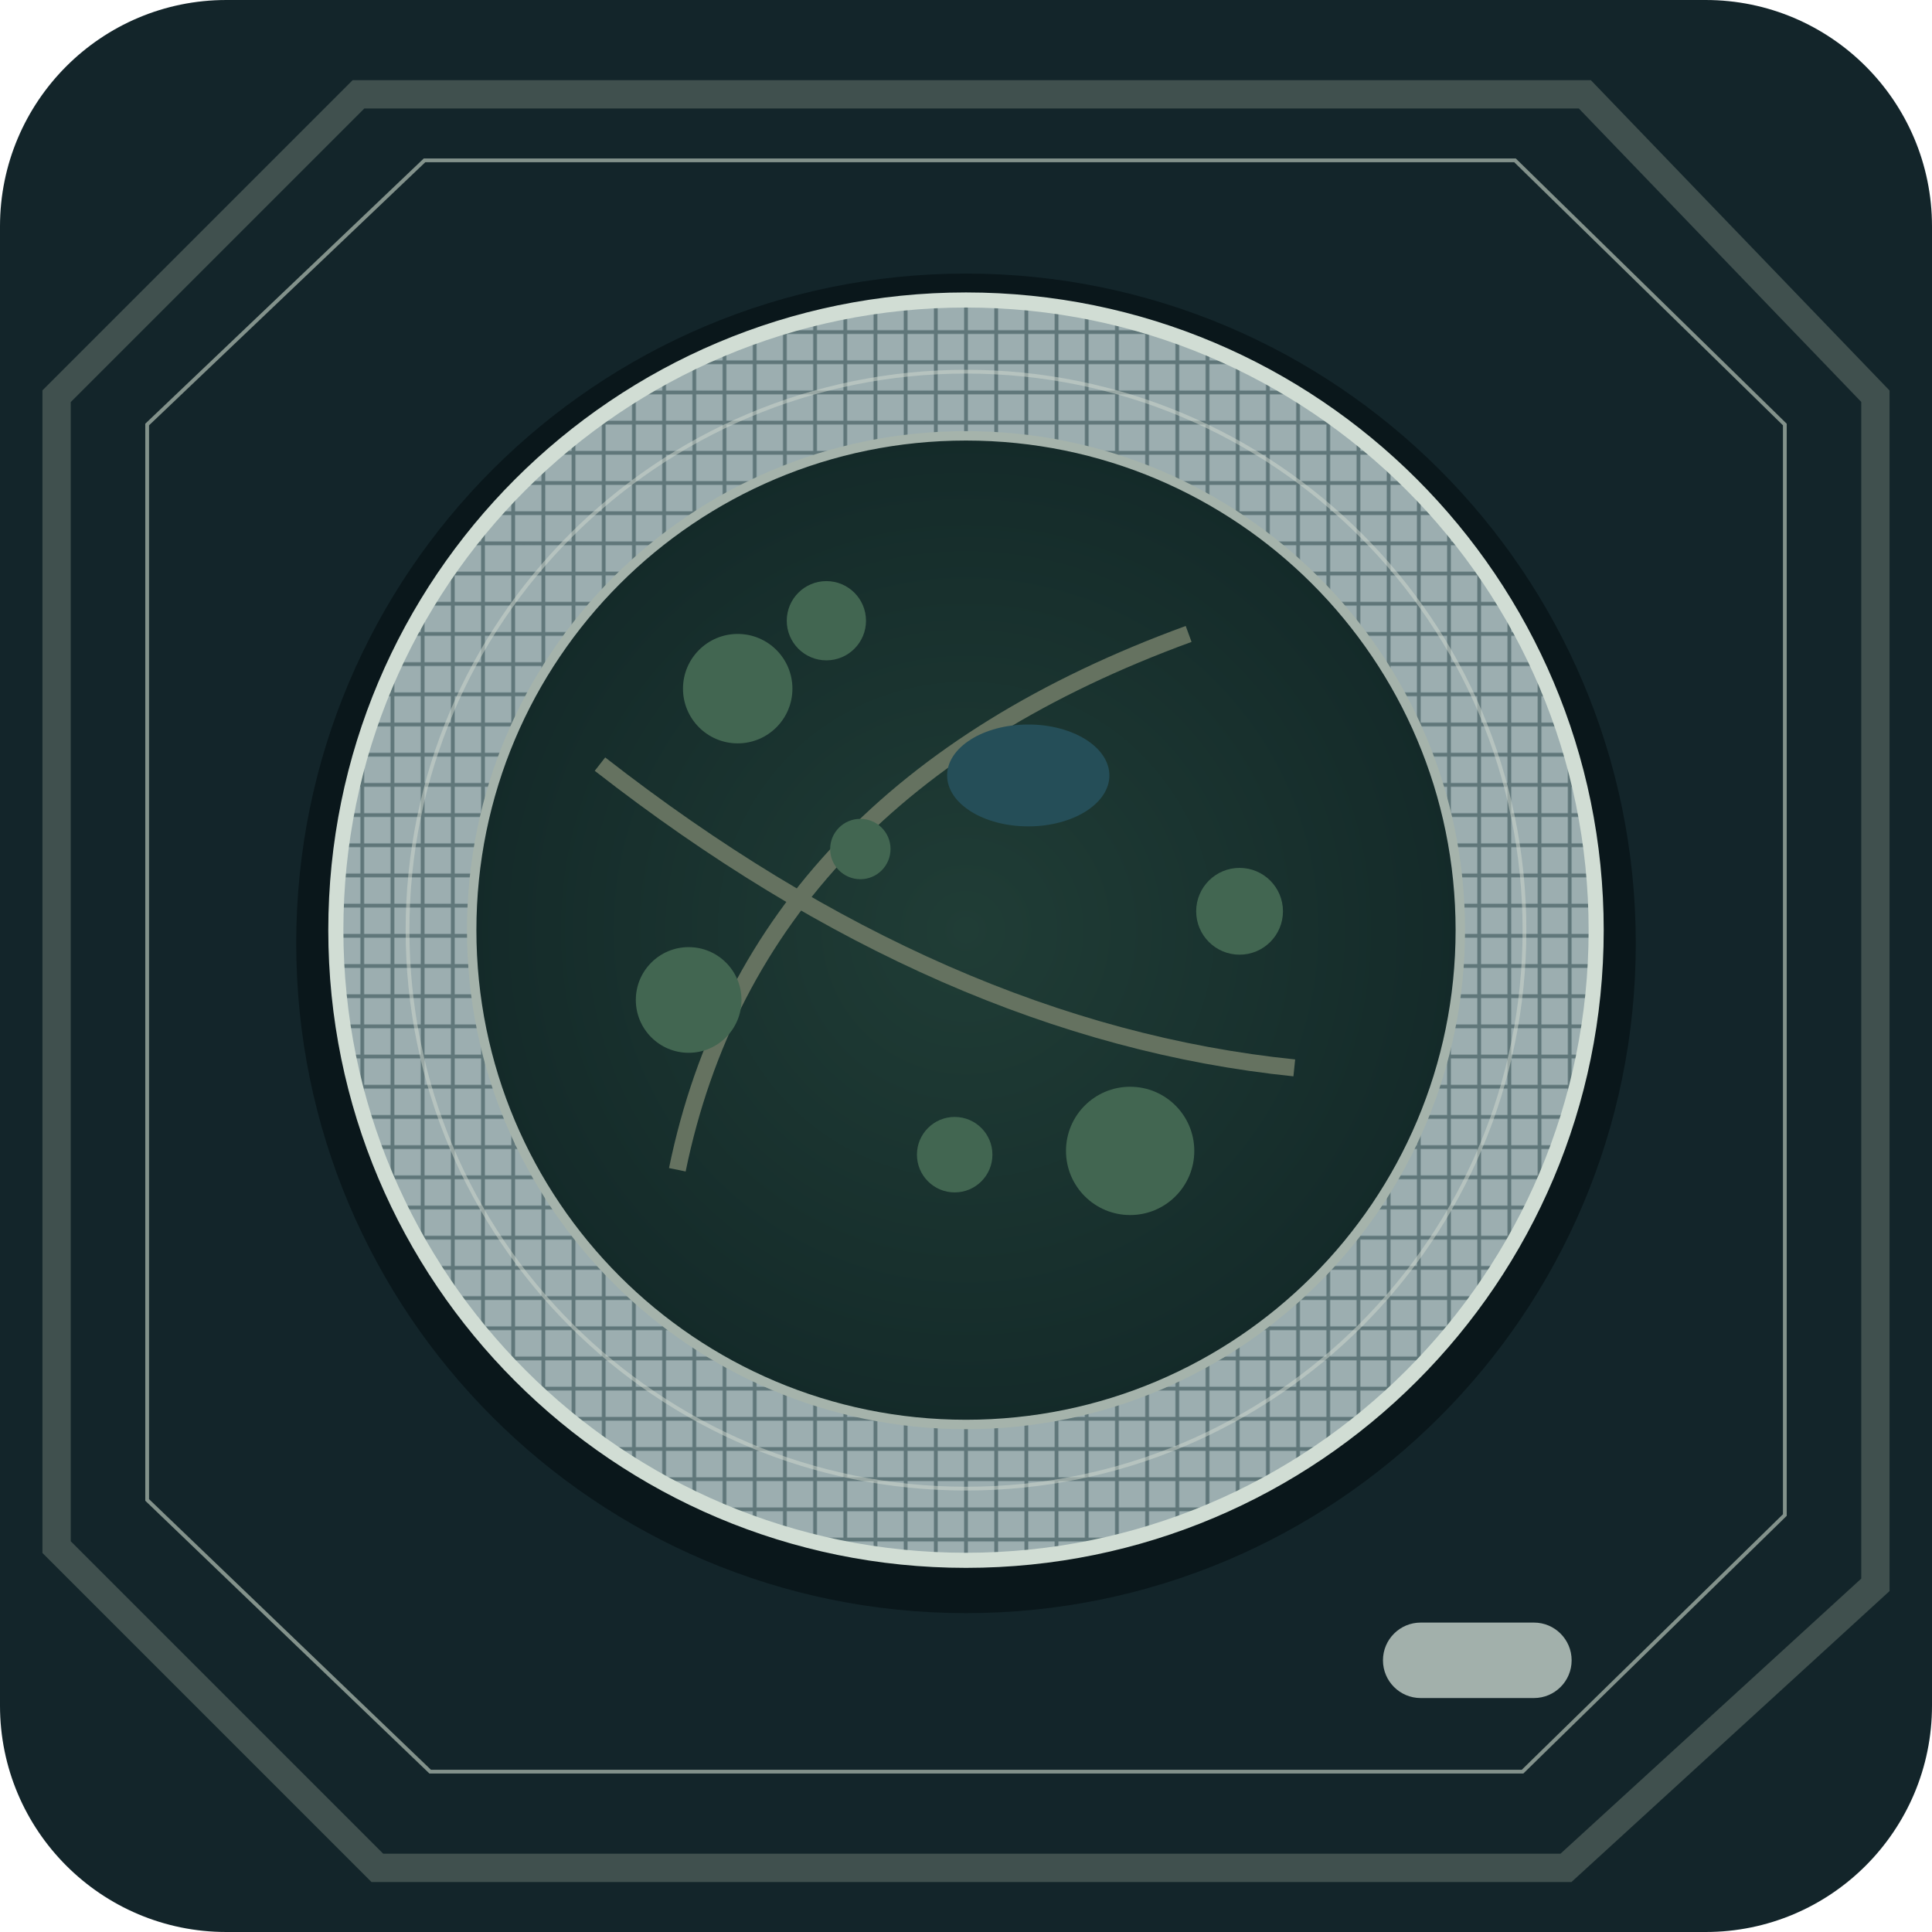
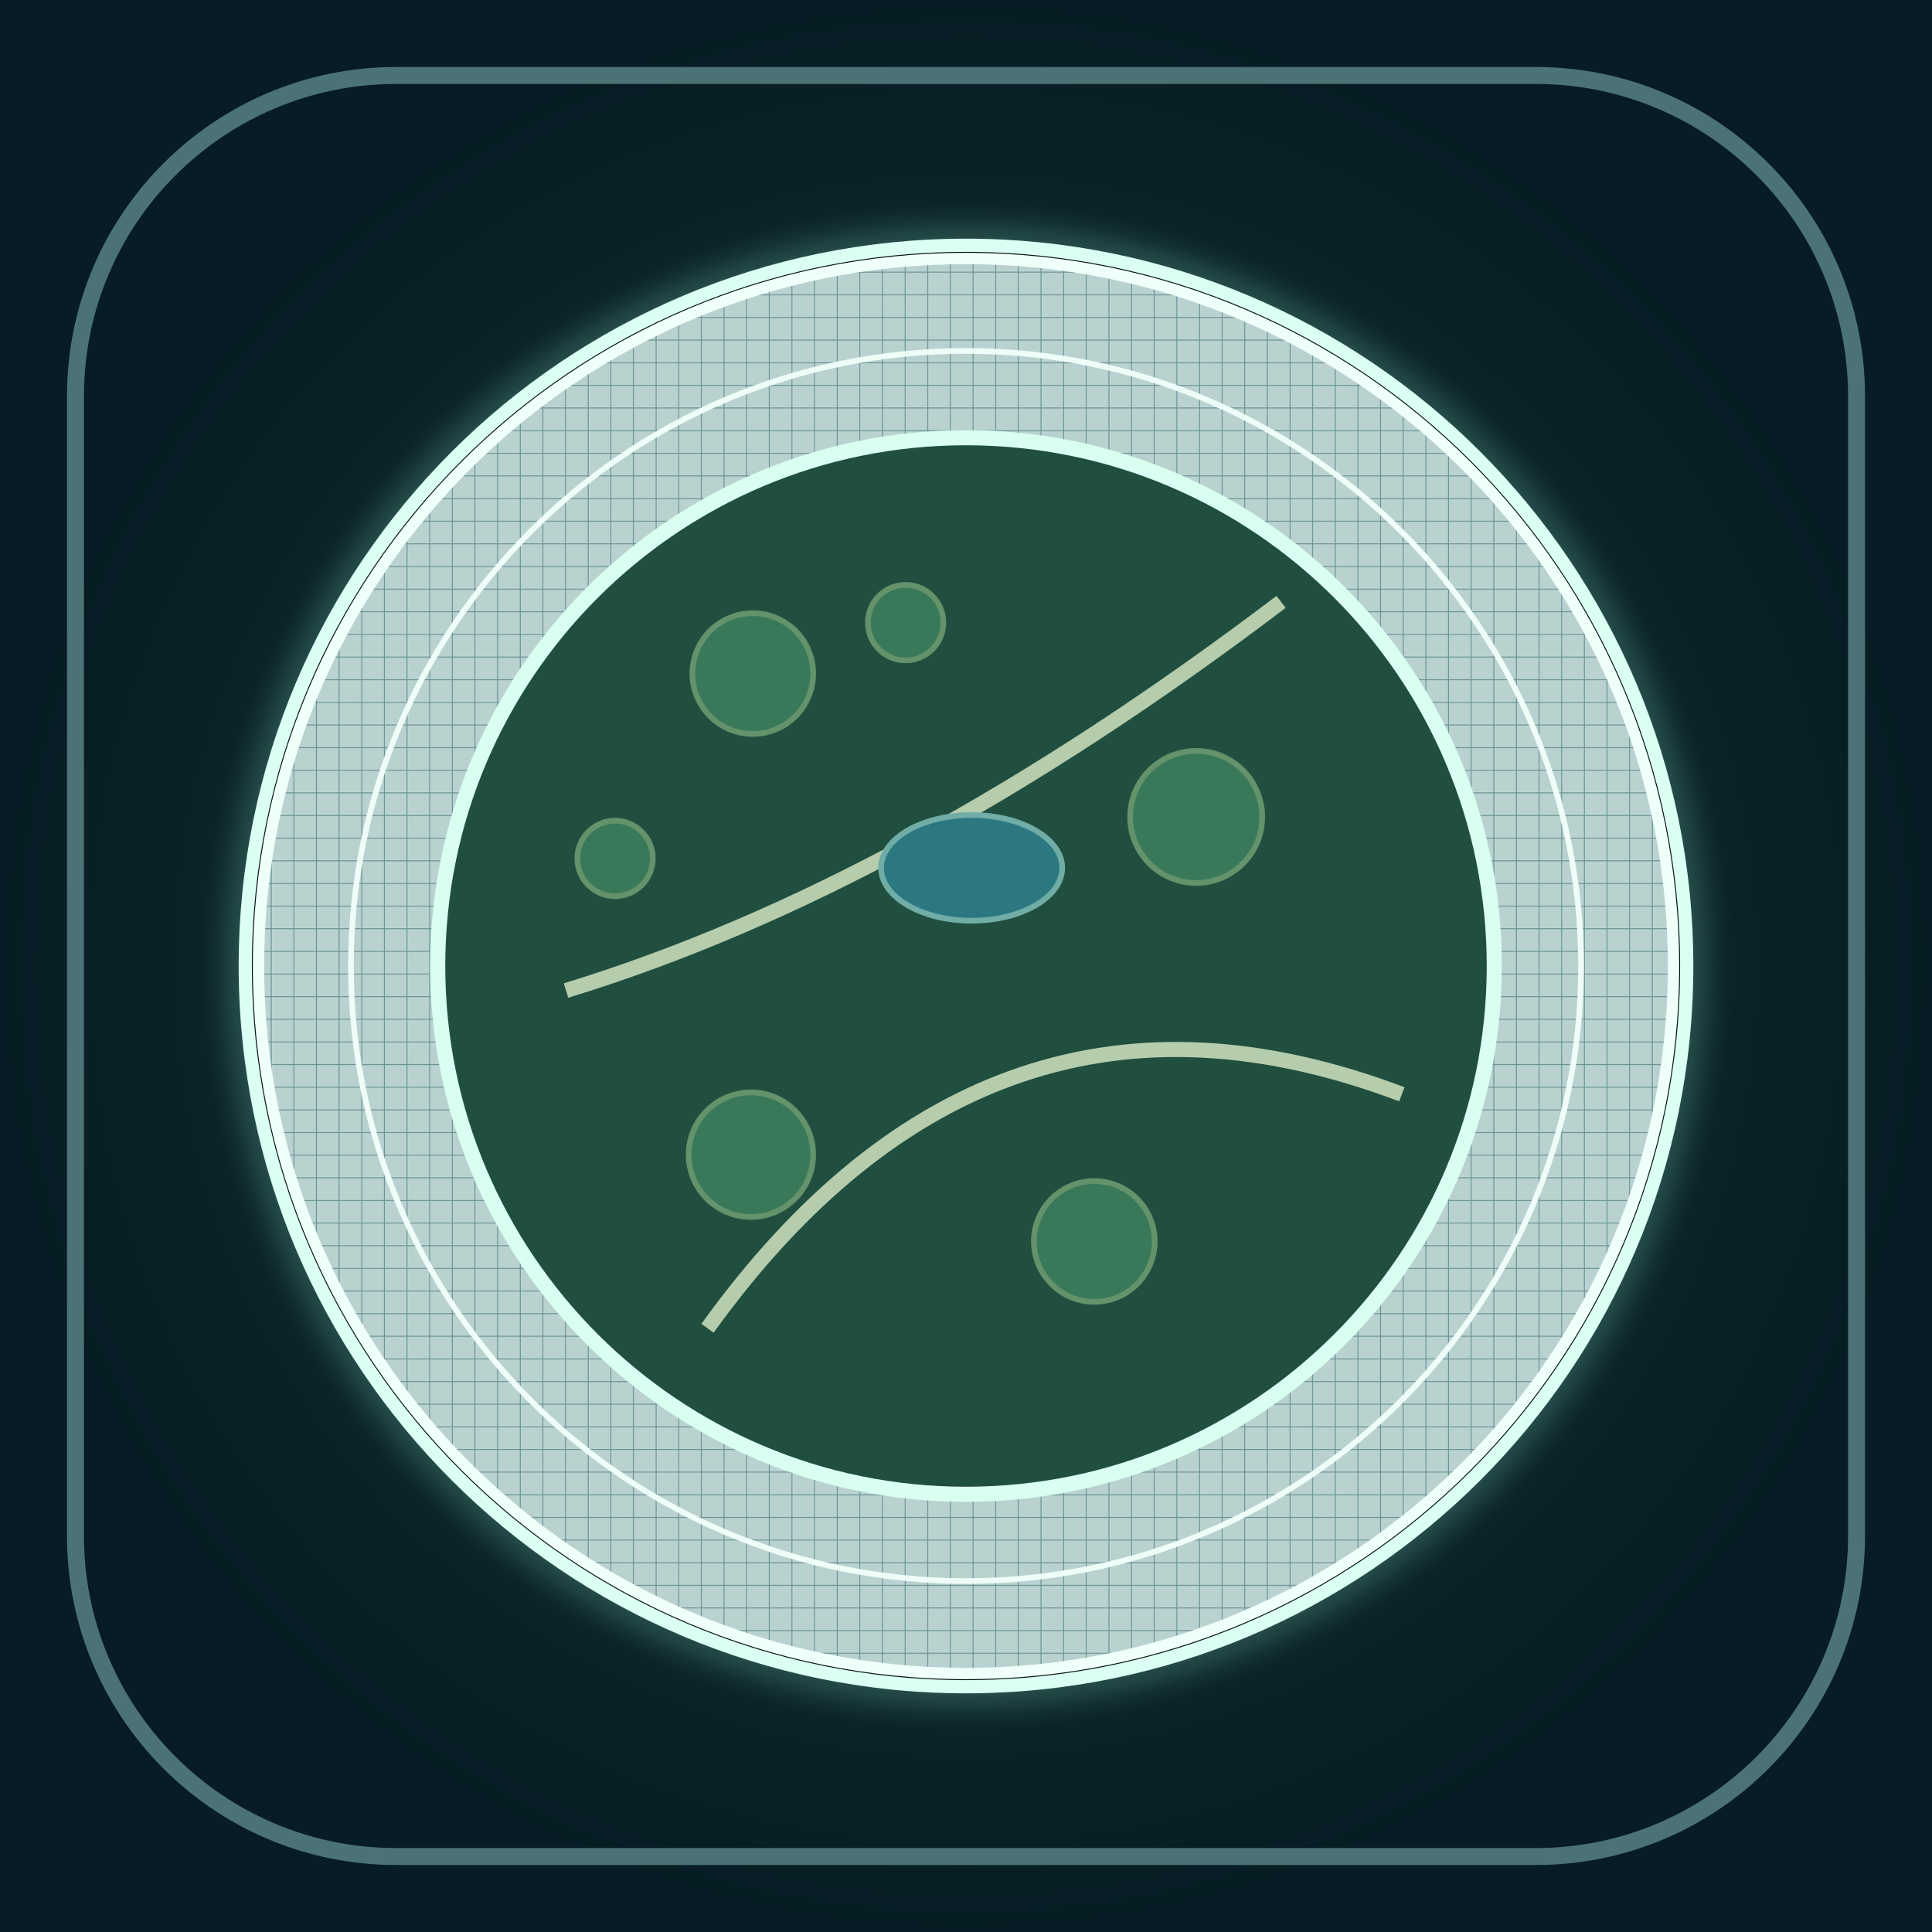
- <svg xmlns="http://www.w3.org/2000/svg" width="1024" height="1024" viewBox="0 0 1024 1024">
+ <svg xmlns="http://www.w3.org/2000/svg" width="2048" height="2048" viewBox="0 0 1024 1024">
  <defs>
-     <pattern id="panels" width="16" height="16" patternUnits="userSpaceOnUse">
-       <path d="M0 0h16v16H0Z" fill="#9caeb0" stroke="#60777a" stroke-width="2" />
+     <radialGradient id="ground">
+       <stop stop-color="#173e35" />
+       <stop offset="1" stop-color="#071c24" />
+     </radialGradient>
+     <filter id="glow" x="-30%" y="-30%" width="160%" height="160%">
+       <feGaussianBlur stdDeviation="7" />
+     </filter>
+     <pattern id="panels" width="12" height="12" patternUnits="userSpaceOnUse">
+       <rect width="12" height="12" fill="#b9d2d0" />
+       <path d="M0 0h12v12" fill="none" stroke="#6c9497" stroke-width="1" />
    </pattern>
-     <radialGradient id="lawn">
-       <stop stop-color="#203d36" />
-       <stop offset="1" stop-color="#142a29" />
-     </radialGradient>
  </defs>
-   <rect width="1024" height="1024" rx="120" fill="#13252a" />
-   <path d="M30 210L190 50H840L994 210V840L830 990H200L30 820Z" fill="none" stroke="#40504e" stroke-width="15" />
-   <path d="M78 225L225 85H803L946 225V803L807 939H228L78 795Z" fill="none" stroke="#83928b" stroke-width="2" />
-   <circle cx="512" cy="500" r="355" fill="#0a171b" />
-   <circle cx="512" cy="493" r="334" fill="url(#panels)" stroke="#d1ddd4" stroke-width="8" />
-   <circle cx="512" cy="493" r="262" fill="url(#lawn)" stroke="#a5b3ab" stroke-width="5" />
-   <circle cx="512" cy="493" r="296" fill="none" stroke="#d0d9cf" stroke-opacity=".5" stroke-width="2" />
-   <path d="M359 620Q400 420 630 336M318 405Q500 547 686 566" fill="none" stroke="#657260" stroke-width="9" />
-   <g fill="#426651">
-     <circle cx="391" cy="365" r="29" />
-     <circle cx="438" cy="329" r="21" />
-     <circle cx="599" cy="610" r="34" />
-     <circle cx="657" cy="483" r="23" />
-     <circle cx="506" cy="612" r="20" />
-     <circle cx="456" cy="450" r="16" />
-     <circle cx="365" cy="530" r="28" />
+   <rect width="1024" height="1024" fill="url(#ground)" />
+   <rect x="40" y="40" width="944" height="944" rx="170" fill="none" stroke="#4b7274" stroke-width="9" />
+   <circle cx="512" cy="512" r="338" fill="none" stroke="#9cffe0" stroke-width="110" opacity=".2" filter="url(#glow)" />
+   <circle cx="512" cy="512" r="382" fill="#041416" stroke="#dbfff3" stroke-width="7" />
+   <circle cx="512" cy="512" r="328" fill="none" stroke="url(#panels)" stroke-width="92" />
+   <circle cx="512" cy="512" r="375" fill="none" stroke="#effff9" stroke-width="6" />
+   <circle cx="512" cy="512" r="280" fill="#214f3f" stroke="#d9fff0" stroke-width="8" />
+   <circle cx="512" cy="512" r="326" fill="none" stroke="#eefdf8" stroke-width="3" />
+   <path d="M300 525Q480 470 679 319M375 704Q524 497 743 580" fill="none" stroke="#b5ccad" stroke-width="8" />
+   <g fill="#39795a" stroke="#63926b" stroke-width="3">
+     <circle cx="399" cy="357" r="32" />
+     <circle cx="480" cy="330" r="20" />
+     <circle cx="634" cy="433" r="35" />
+     <circle cx="580" cy="658" r="32" />
+     <circle cx="398" cy="612" r="33" />
+     <circle cx="326" cy="455" r="20" />
  </g>
-   <ellipse cx="545" cy="411" rx="43" ry="27" fill="#254e58" />
-   <rect x="733" y="860" width="100" height="40" rx="20" fill="#a2b0ab" />
+   <ellipse cx="515" cy="460" rx="48" ry="28" fill="#2b7880" stroke="#70ada6" stroke-width="3" />
</svg>
